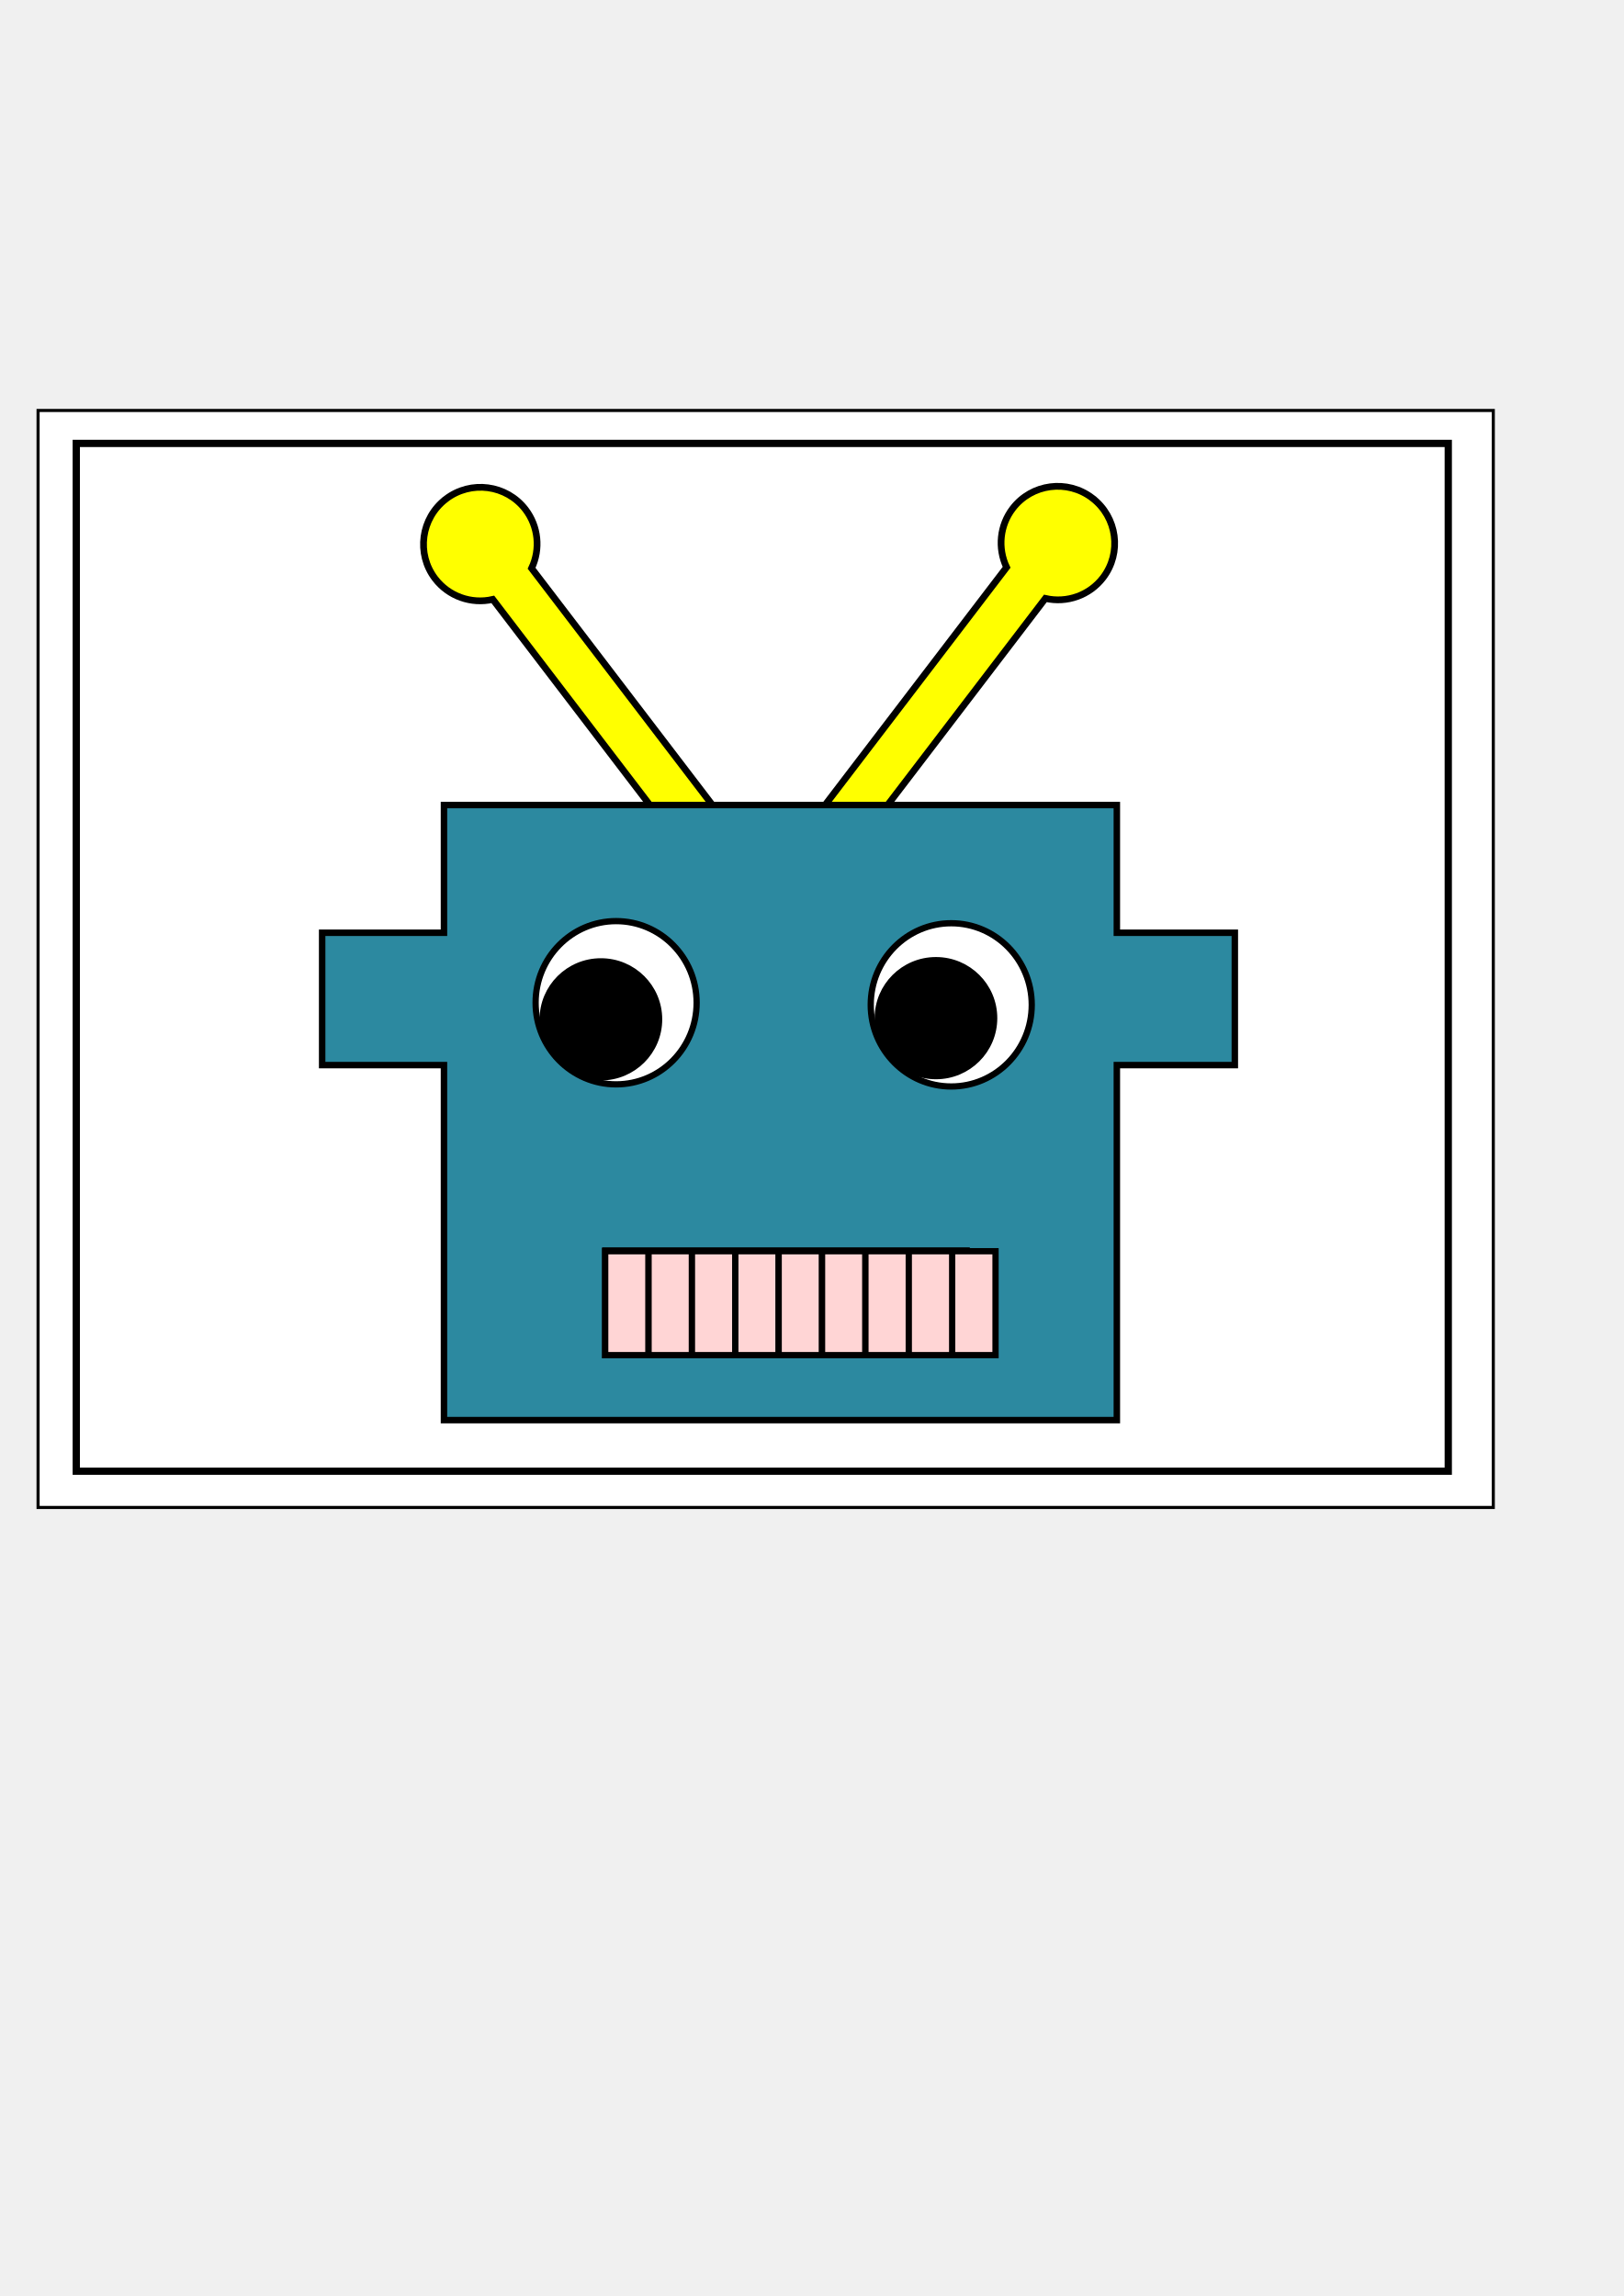
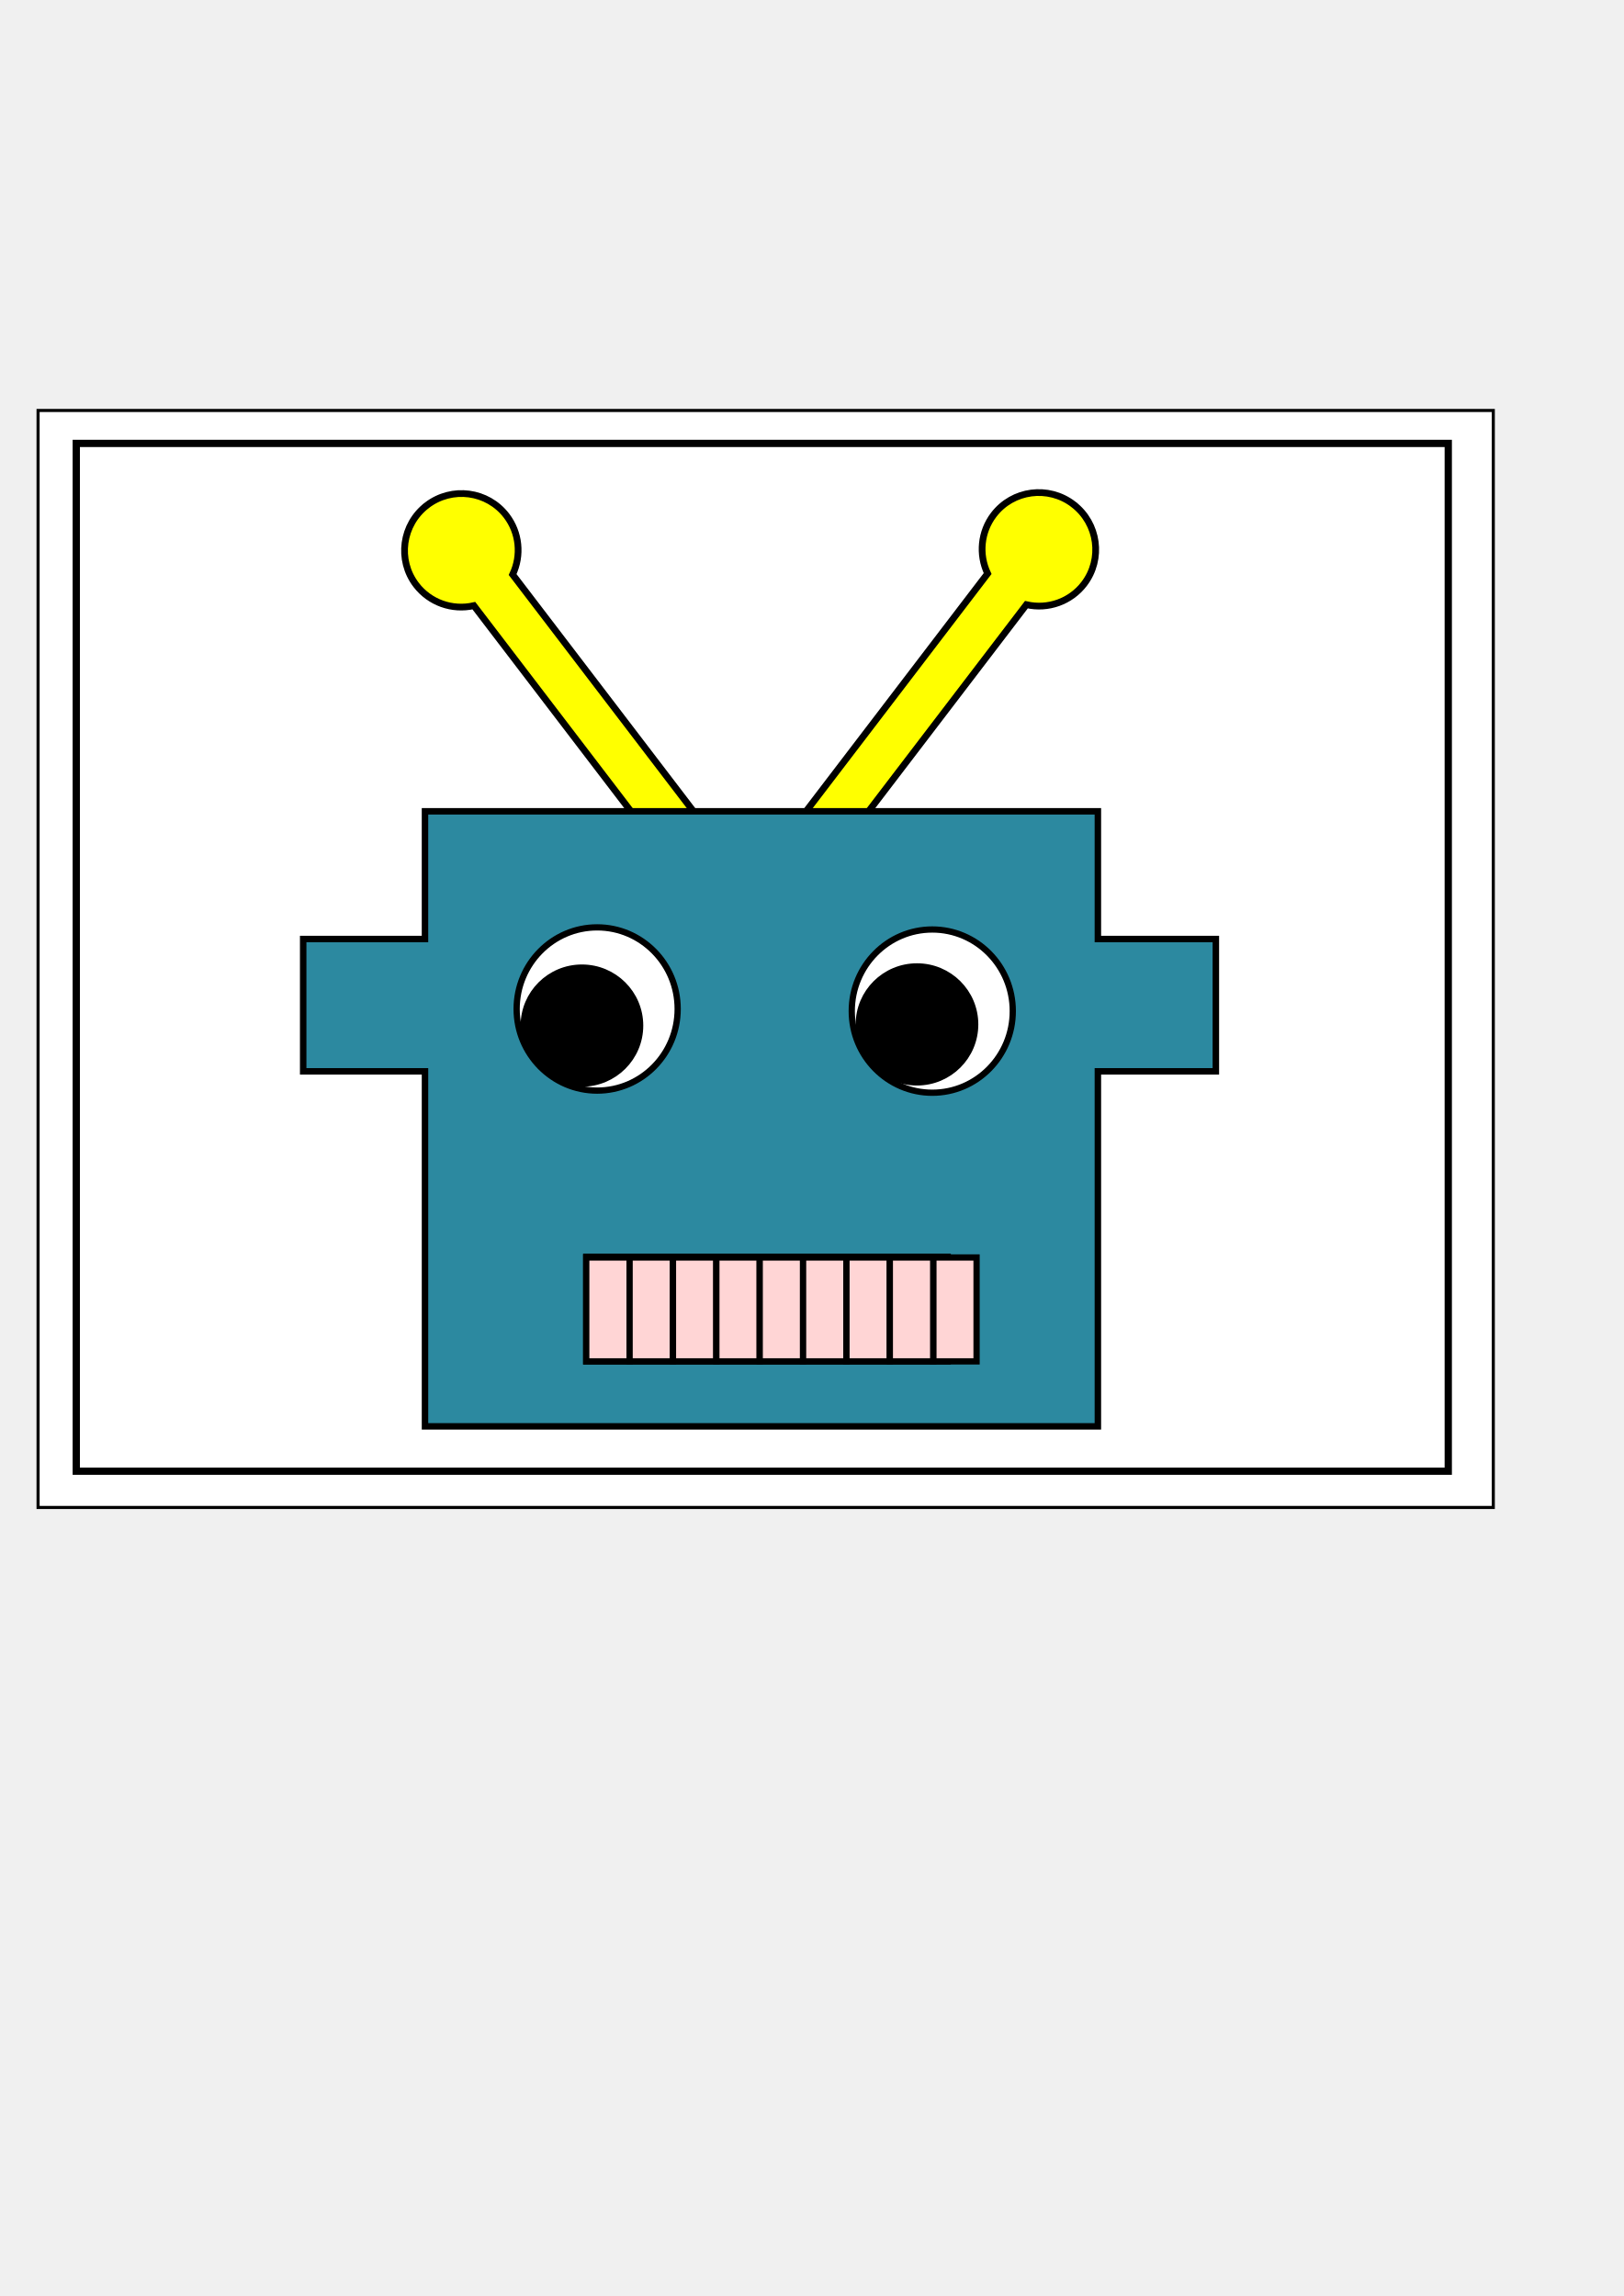
<svg xmlns="http://www.w3.org/2000/svg" width="210mm" height="297mm" viewBox="0 0 210 297" version="1.1" id="svg5">
  <defs id="defs2">
    <linearGradient id="linearGradient872">
      <stop style="stop-color:#000000;stop-opacity:1;" offset="0" id="stop870" />
    </linearGradient>
  </defs>
-   <g id="layer1">
-     <rect style="fill:#ffffff;stroke:#000000;stroke-width:0.4;stroke-miterlimit:4;stroke-dasharray:none;stroke-opacity:1" id="rect2111" width="188.209" height="141.903" x="4.924" y="53.096" />
-     <rect style="fill:#ffffff;stroke:#000000;stroke-width:0.94;stroke-miterlimit:4;stroke-dasharray:none;stroke-opacity:1" id="rect2672" width="177.446" height="132.95" x="9.864" y="57.357" />
-   </g>
  <g id="layer2">
-     <path id="rect31" style="fill:#ffff00;fill-rule:evenodd;stroke:#000000;stroke-width:0.872;stroke-miterlimit:4;stroke-dasharray:none;stroke-opacity:1" d="m 57.67,64.551 a 7.334,7.36 48.027 0 0 -1.396,10.299 7.334,7.36 48.027 0 0 7.464,2.686 l 27.496,36.014 5.107,-3.904 -27.589,-36.136 a 7.334,7.36 48.027 0 0 -0.785,-7.6 7.334,7.36 48.027 0 0 -10.298,-1.361 z" />
-     <path id="rect31-3" style="fill:#ffff00;fill-rule:evenodd;stroke:#000000;stroke-width:0.872;stroke-miterlimit:4;stroke-dasharray:none;stroke-opacity:1" d="m 141.269,64.423 a 7.36,7.334 41.973 0 1 1.396,10.299 7.36,7.334 41.973 0 1 -7.464,2.686 l -27.496,36.014 -5.107,-3.904 27.589,-36.136 a 7.36,7.334 41.973 0 1 0.785,-7.6 7.36,7.334 41.973 0 1 10.298,-1.361 z" />
-     <path id="rect1076" style="fill:#2c89a0;stroke:#000000;stroke-width:0.836;stroke-miterlimit:4;stroke-dasharray:none;stroke-opacity:1" d="m 57.42,104.138 v 16.52 H 41.665 v 17.118 h 15.755 v 45.923 h 87.026 v -45.923 h 15.259 v -17.118 h -15.259 v -16.52 z" />
-     <ellipse style="fill:#ffffff;stroke:#000000;stroke-width:0.809;stroke-miterlimit:4;stroke-dasharray:none;stroke-opacity:1" id="path1302" cx="79.685" cy="129.709" rx="10.413" ry="10.558" />
-     <ellipse style="fill:#ffffff;stroke:#000000;stroke-width:0.809;stroke-miterlimit:4;stroke-dasharray:none;stroke-opacity:1" id="path1302-6" cx="123.027" cy="129.984" rx="10.413" ry="10.558" />
-     <ellipse style="fill:#000000;stroke:#000000;stroke-width:0.96;stroke-miterlimit:4;stroke-dasharray:none;stroke-opacity:1" id="path1355" cx="77.717" cy="131.857" rx="7.452" ry="7.425" />
-     <ellipse style="fill:#000000;stroke:#000000;stroke-width:0.96;stroke-miterlimit:4;stroke-dasharray:none;stroke-opacity:1" id="path1355-5" cx="121.051" cy="131.703" rx="7.452" ry="7.425" />
-     <rect style="fill:#ffd5d5;stroke:#000000;stroke-width:0.809;stroke-miterlimit:4;stroke-dasharray:none;stroke-opacity:1" id="rect1430" width="46.75" height="13.538" x="78.273" y="161.756" />
-     <rect style="fill:#ffd5d5;stroke:#000000;stroke-width:0.809;stroke-miterlimit:4;stroke-dasharray:none;stroke-opacity:1" id="rect1757-93" width="5.609" height="13.441" x="123.147" y="161.852" />
-     <rect style="fill:#ffd5d5;stroke:#000000;stroke-width:0.809;stroke-miterlimit:4;stroke-dasharray:none;stroke-opacity:1" id="rect1757" width="5.609" height="13.441" x="78.273" y="161.852" />
-     <rect style="fill:#ffd5d5;stroke:#000000;stroke-width:0.809;stroke-miterlimit:4;stroke-dasharray:none;stroke-opacity:1" id="rect1757-5" width="5.609" height="13.441" x="83.882" y="161.852" />
-     <rect style="fill:#ffd5d5;stroke:#000000;stroke-width:0.809;stroke-miterlimit:4;stroke-dasharray:none;stroke-opacity:1" id="rect1757-6" width="5.609" height="13.441" x="89.492" y="161.852" />
-     <rect style="fill:#ffd5d5;stroke:#000000;stroke-width:0.809;stroke-miterlimit:4;stroke-dasharray:none;stroke-opacity:1" id="rect1757-2" width="5.609" height="13.441" x="95.101" y="161.852" />
-     <rect style="fill:#ffd5d5;stroke:#000000;stroke-width:0.809;stroke-miterlimit:4;stroke-dasharray:none;stroke-opacity:1" id="rect1757-9" width="5.609" height="13.441" x="100.71" y="161.852" />
-     <rect style="fill:#ffd5d5;stroke:#000000;stroke-width:0.809;stroke-miterlimit:4;stroke-dasharray:none;stroke-opacity:1" id="rect1757-1" width="5.609" height="13.441" x="106.32" y="161.852" />
-     <rect style="fill:#ffd5d5;stroke:#000000;stroke-width:0.809;stroke-miterlimit:4;stroke-dasharray:none;stroke-opacity:1" id="rect1757-27" width="5.609" height="13.441" x="111.929" y="161.852" />
-     <rect style="fill:#ffd5d5;stroke:#000000;stroke-width:0.809;stroke-miterlimit:4;stroke-dasharray:none;stroke-opacity:1" id="rect1757-0" width="5.609" height="13.441" x="117.538" y="161.852" />
+     <g id="layer1">
+       <rect style="fill:#ffffff;stroke:#000000;stroke-width:0.4;stroke-miterlimit:4;stroke-dasharray:none;stroke-opacity:1" id="rect2111" width="188.209" height="141.903" x="4.924" y="53.096" />
+       <rect style="fill:#ffffff;stroke:#000000;stroke-width:0.94;stroke-miterlimit:4;stroke-dasharray:none;stroke-opacity:1" id="rect2672" width="177.446" height="132.95" x="9.864" y="57.357" />
+     </g>
+     <path id="rect31" style="fill:#ffff00;fill-rule:evenodd;stroke:#000000;stroke-width:0.872;stroke-miterlimit:4;stroke-dasharray:none;stroke-opacity:1" d="m 55.217,65.36 a 7.334,7.36 48.027 0 0 -1.396,10.299 7.334,7.36 48.027 0 0 7.464,2.686 l 27.496,36.014 5.107,-3.904 -27.589,-36.136 a 7.334,7.36 48.027 0 0 -0.785,-7.6 7.334,7.36 48.027 0 0 -10.298,-1.361 z" />
+     <path id="rect31-3" style="fill:#ffff00;fill-rule:evenodd;stroke:#000000;stroke-width:0.872;stroke-miterlimit:4;stroke-dasharray:none;stroke-opacity:1" d="m 138.816,65.232 a 7.36,7.334 41.973 0 1 1.396,10.299 7.36,7.334 41.973 0 1 -7.464,2.686 l -27.496,36.014 -5.107,-3.904 27.589,-36.136 a 7.36,7.334 41.973 0 1 0.785,-7.6 7.36,7.334 41.973 0 1 10.298,-1.361 z" />
+     <path id="rect1076" style="fill:#2c89a0;stroke:#000000;stroke-width:0.836;stroke-miterlimit:4;stroke-dasharray:none;stroke-opacity:1" d="m 54.966,104.947 v 16.52 H 39.212 v 17.118 h 15.755 v 45.923 h 87.026 v -45.923 h 15.259 v -17.118 h -15.259 v -16.52 z" />
+     <ellipse style="fill:#ffffff;stroke:#000000;stroke-width:0.809;stroke-miterlimit:4;stroke-dasharray:none;stroke-opacity:1" id="path1302" cx="77.232" cy="130.518" rx="10.413" ry="10.558" />
+     <ellipse style="fill:#ffffff;stroke:#000000;stroke-width:0.809;stroke-miterlimit:4;stroke-dasharray:none;stroke-opacity:1" id="path1302-6" cx="120.574" cy="130.793" rx="10.413" ry="10.558" />
+     <ellipse style="fill:#000000;stroke:#000000;stroke-width:0.96;stroke-miterlimit:4;stroke-dasharray:none;stroke-opacity:1" id="path1355" cx="75.264" cy="132.666" rx="7.452" ry="7.425" />
+     <ellipse style="fill:#000000;stroke:#000000;stroke-width:0.96;stroke-miterlimit:4;stroke-dasharray:none;stroke-opacity:1" id="path1355-5" cx="118.597" cy="132.512" rx="7.452" ry="7.425" />
+     <rect style="fill:#ffd5d5;stroke:#000000;stroke-width:0.809;stroke-miterlimit:4;stroke-dasharray:none;stroke-opacity:1" id="rect1430" width="46.75" height="13.538" x="75.82" y="162.564" />
+     <rect style="fill:#ffd5d5;stroke:#000000;stroke-width:0.809;stroke-miterlimit:4;stroke-dasharray:none;stroke-opacity:1" id="rect1757-93" width="5.609" height="13.441" x="120.694" y="162.661" />
+     <rect style="fill:#ffd5d5;stroke:#000000;stroke-width:0.809;stroke-miterlimit:4;stroke-dasharray:none;stroke-opacity:1" id="rect1757" width="5.609" height="13.441" x="75.82" y="162.661" />
+     <rect style="fill:#ffd5d5;stroke:#000000;stroke-width:0.809;stroke-miterlimit:4;stroke-dasharray:none;stroke-opacity:1" id="rect1757-5" width="5.609" height="13.441" x="81.429" y="162.661" />
+     <rect style="fill:#ffd5d5;stroke:#000000;stroke-width:0.809;stroke-miterlimit:4;stroke-dasharray:none;stroke-opacity:1" id="rect1757-6" width="5.609" height="13.441" x="87.038" y="162.661" />
+     <rect style="fill:#ffd5d5;stroke:#000000;stroke-width:0.809;stroke-miterlimit:4;stroke-dasharray:none;stroke-opacity:1" id="rect1757-2" width="5.609" height="13.441" x="92.648" y="162.661" />
+     <rect style="fill:#ffd5d5;stroke:#000000;stroke-width:0.809;stroke-miterlimit:4;stroke-dasharray:none;stroke-opacity:1" id="rect1757-9" width="5.609" height="13.441" x="98.257" y="162.661" />
+     <rect style="fill:#ffd5d5;stroke:#000000;stroke-width:0.809;stroke-miterlimit:4;stroke-dasharray:none;stroke-opacity:1" id="rect1757-1" width="5.609" height="13.441" x="103.866" y="162.661" />
+     <rect style="fill:#ffd5d5;stroke:#000000;stroke-width:0.809;stroke-miterlimit:4;stroke-dasharray:none;stroke-opacity:1" id="rect1757-27" width="5.609" height="13.441" x="109.476" y="162.661" />
+     <rect style="fill:#ffd5d5;stroke:#000000;stroke-width:0.809;stroke-miterlimit:4;stroke-dasharray:none;stroke-opacity:1" id="rect1757-0" width="5.609" height="13.441" x="115.085" y="162.661" />
  </g>
</svg>
